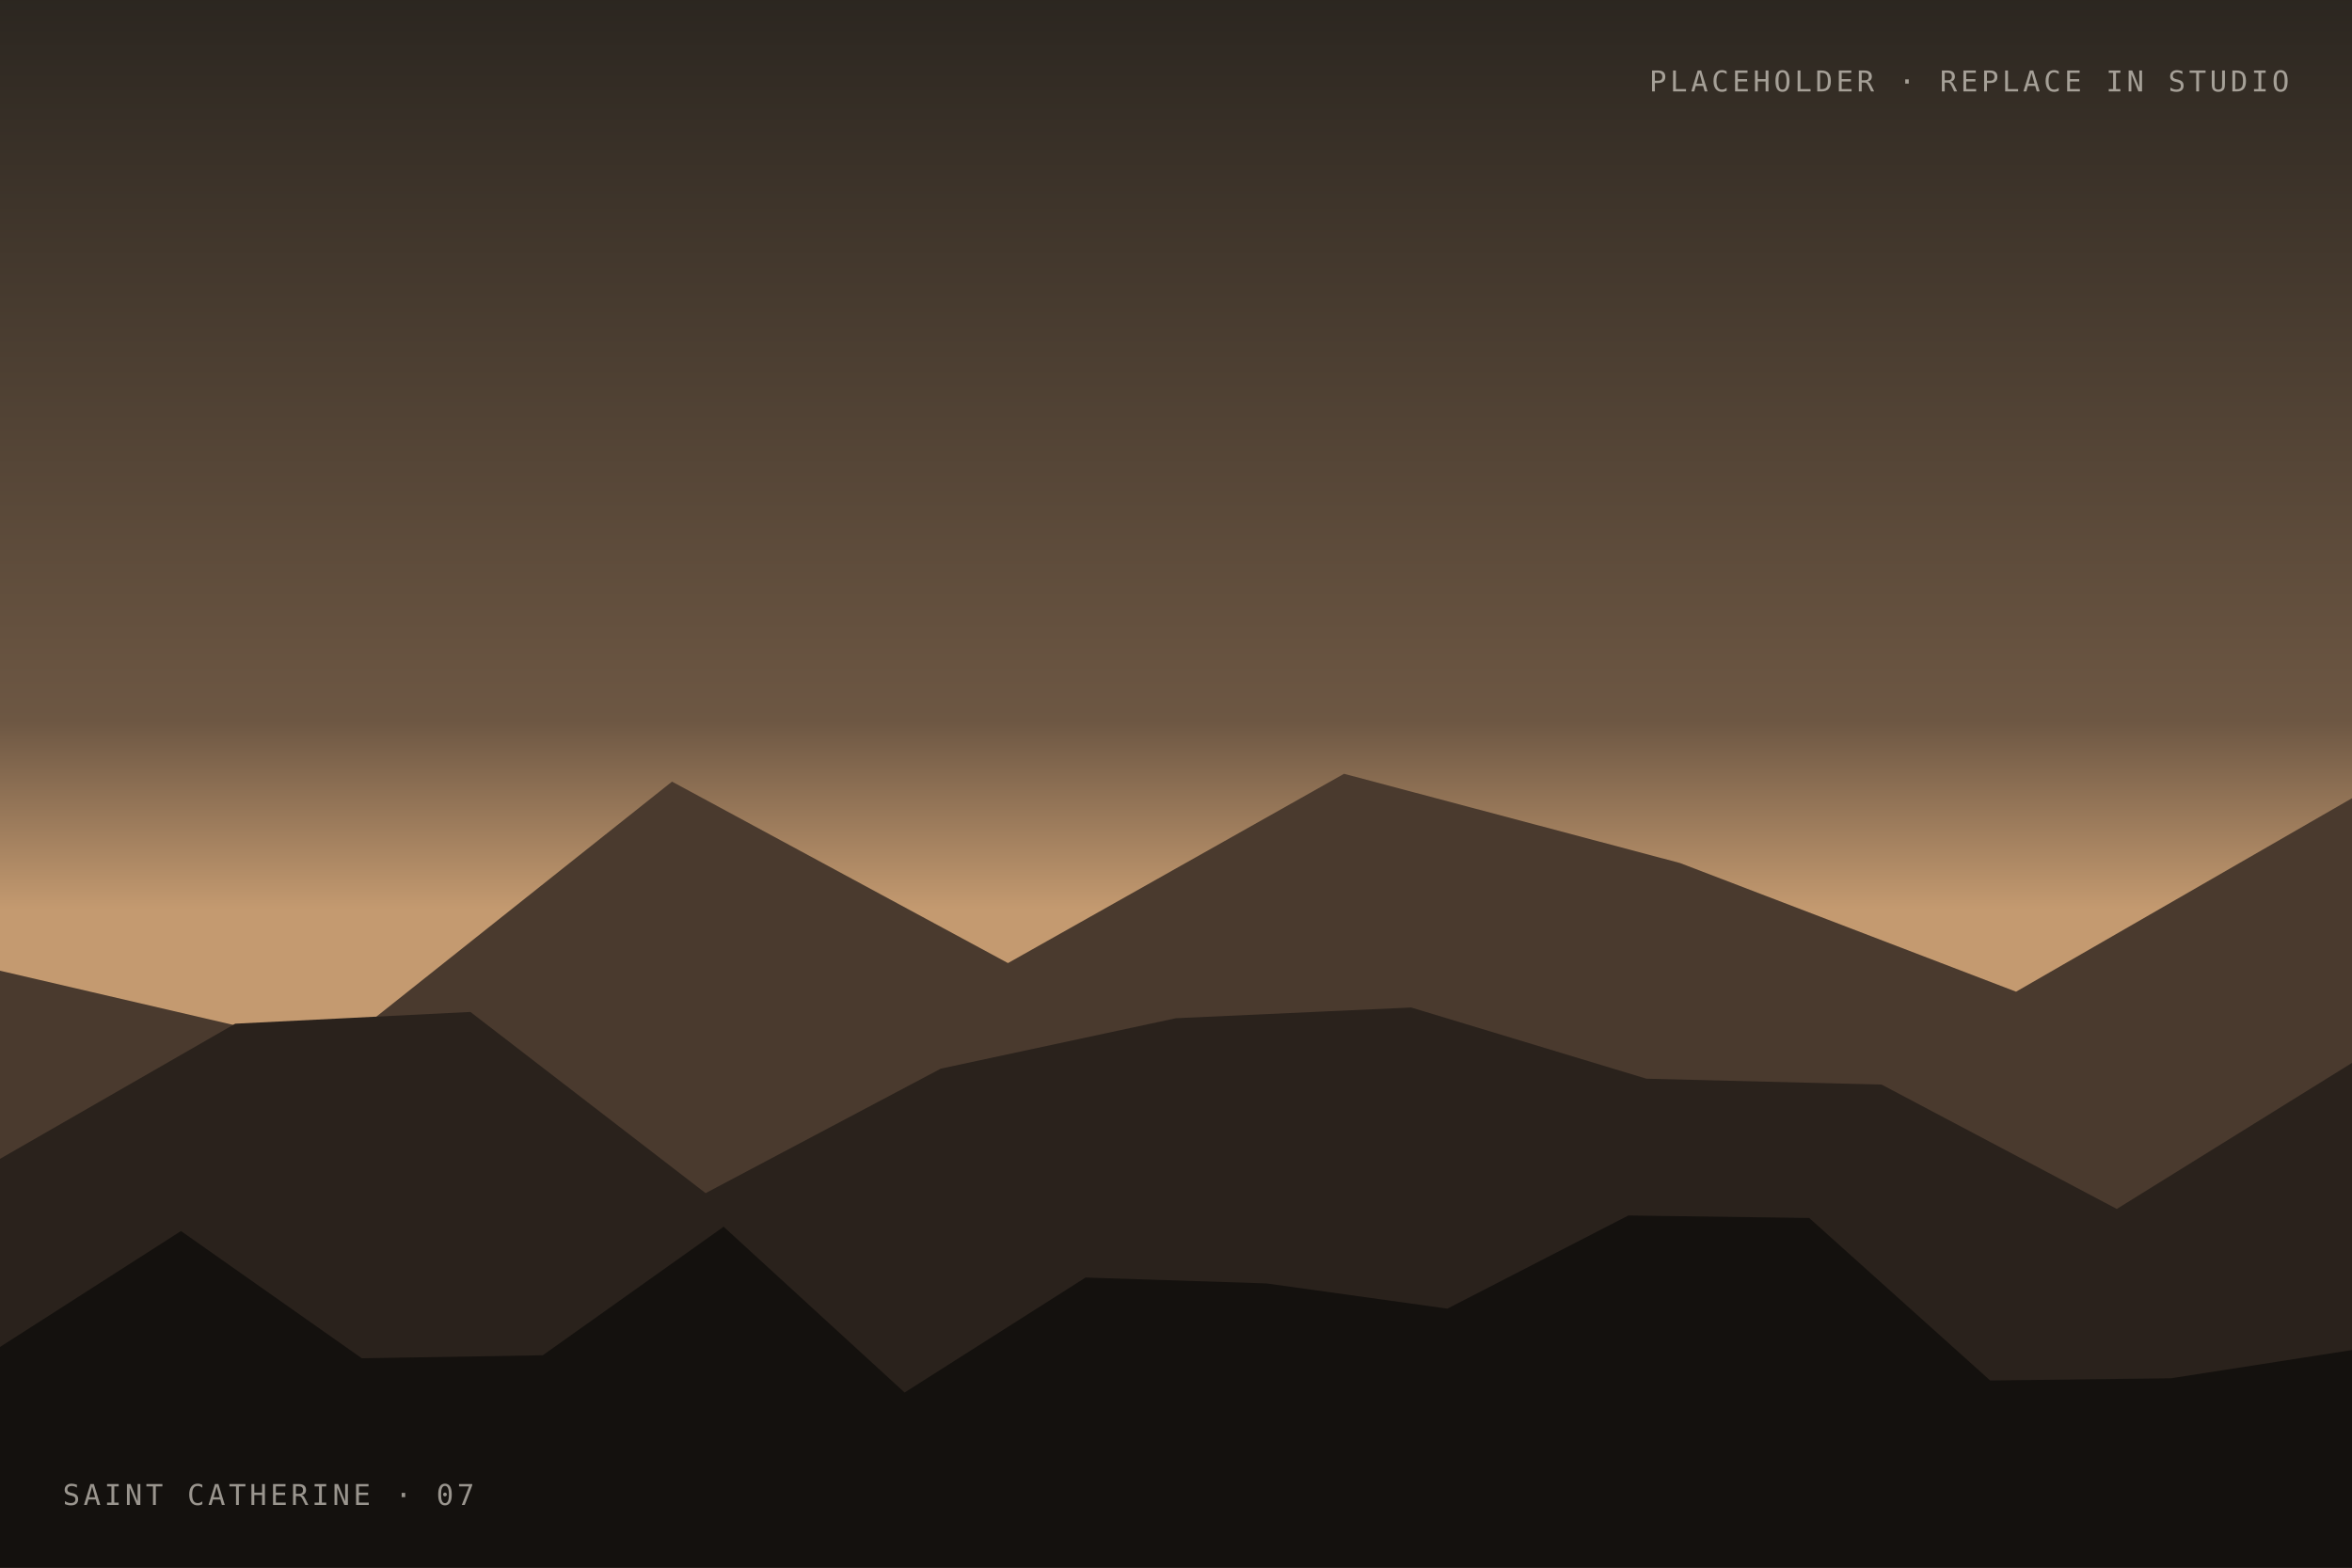
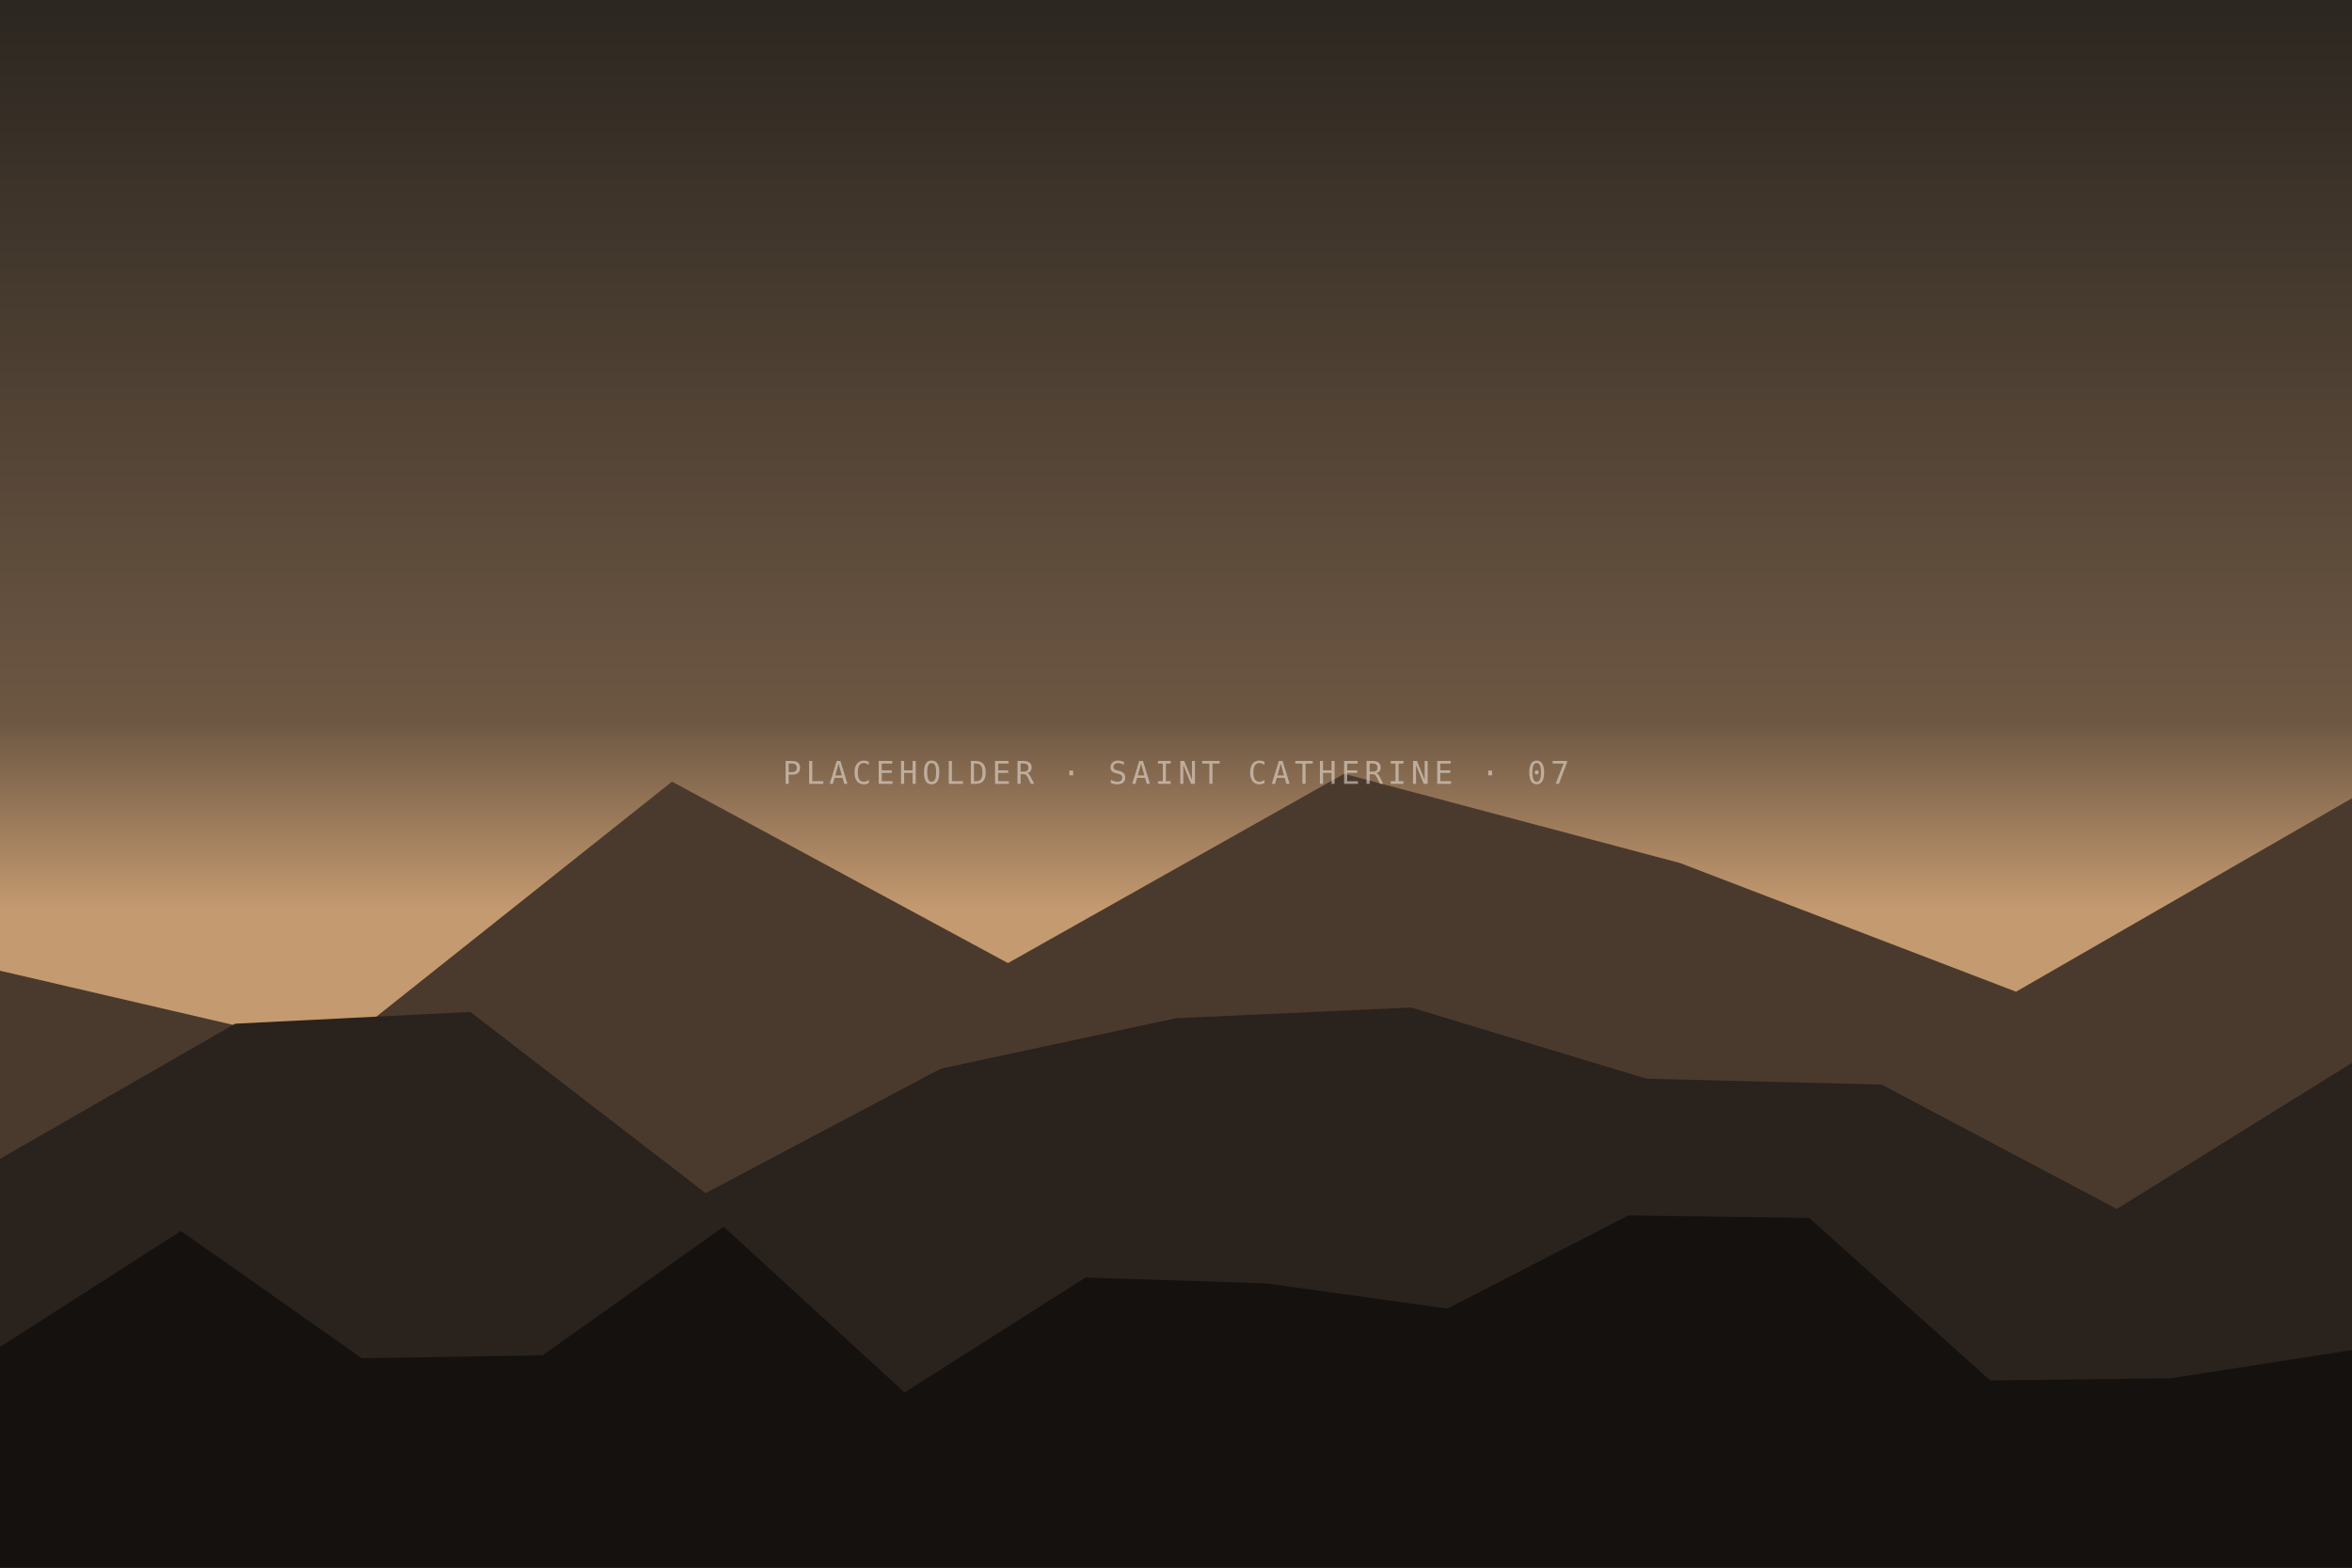
<svg xmlns="http://www.w3.org/2000/svg" viewBox="0 0 1800 1200" width="1800" height="1200" role="img" aria-label="Placeholder artwork">
  <defs>
    <linearGradient id="sky" x1="0" y1="0" x2="0" y2="1">
      <stop offset="0" stop-color="#2b2620" />
      <stop offset="0.46" stop-color="#6d5743" />
      <stop offset="0.58" stop-color="#c49a70" />
    </linearGradient>
  </defs>
  <rect width="1800" height="1200" fill="url(#sky)" />
  <path d="M0 1200 L0 743.047 L257.1 802.8 L514.3 598.3 L771.4 737.2 L1028.6 592.3 L1285.7 660.6 L1542.9 759.1 L1800.0 611.0 L1800 1200 Z" fill="#4a3a2e" />
  <path d="M0 1200 L0 887.047 L180.0 783.6 L360.0 774.6 L540.0 913.3 L720.0 818.0 L900.0 779.4 L1080.0 771.2 L1260.0 825.7 L1440.0 830.2 L1620.0 925.4 L1800.0 813.6 L1800 1200 Z" fill="#2a221c" />
  <path d="M0 1200 L0 1031.047 L138.5 942.3 L276.9 1039.7 L415.4 1037.4 L553.8 939.0 L692.3 1065.9 L830.8 977.9 L969.2 982.4 L1107.7 1001.7 L1246.2 930.4 L1384.6 932.3 L1523.1 1056.7 L1661.5 1055.0 L1800.0 1033.4 L1800 1200 Z" fill="#14110e" />
-   <g font-family="ui-monospace, SFMono-Regular, Menlo, Consolas, monospace" font-size="22" letter-spacing="2.64" fill="#ECE6DD" fill-opacity="0.62">
-     <text x="48" y="1152">SAINT CATHERINE · 07</text>
-     <text x="1752" y="70" text-anchor="end">PLACEHOLDER · REPLACE IN STUDIO</text>
-   </g>
+   <text x="900" y="600" text-anchor="middle" font-family="ui-monospace, SFMono-Regular, Menlo, Consolas, monospace" font-size="24" letter-spacing="3.36" fill="#ECE6DD" fill-opacity="0.55">PLACEHOLDER · SAINT CATHERINE · 07</text>
</svg>
